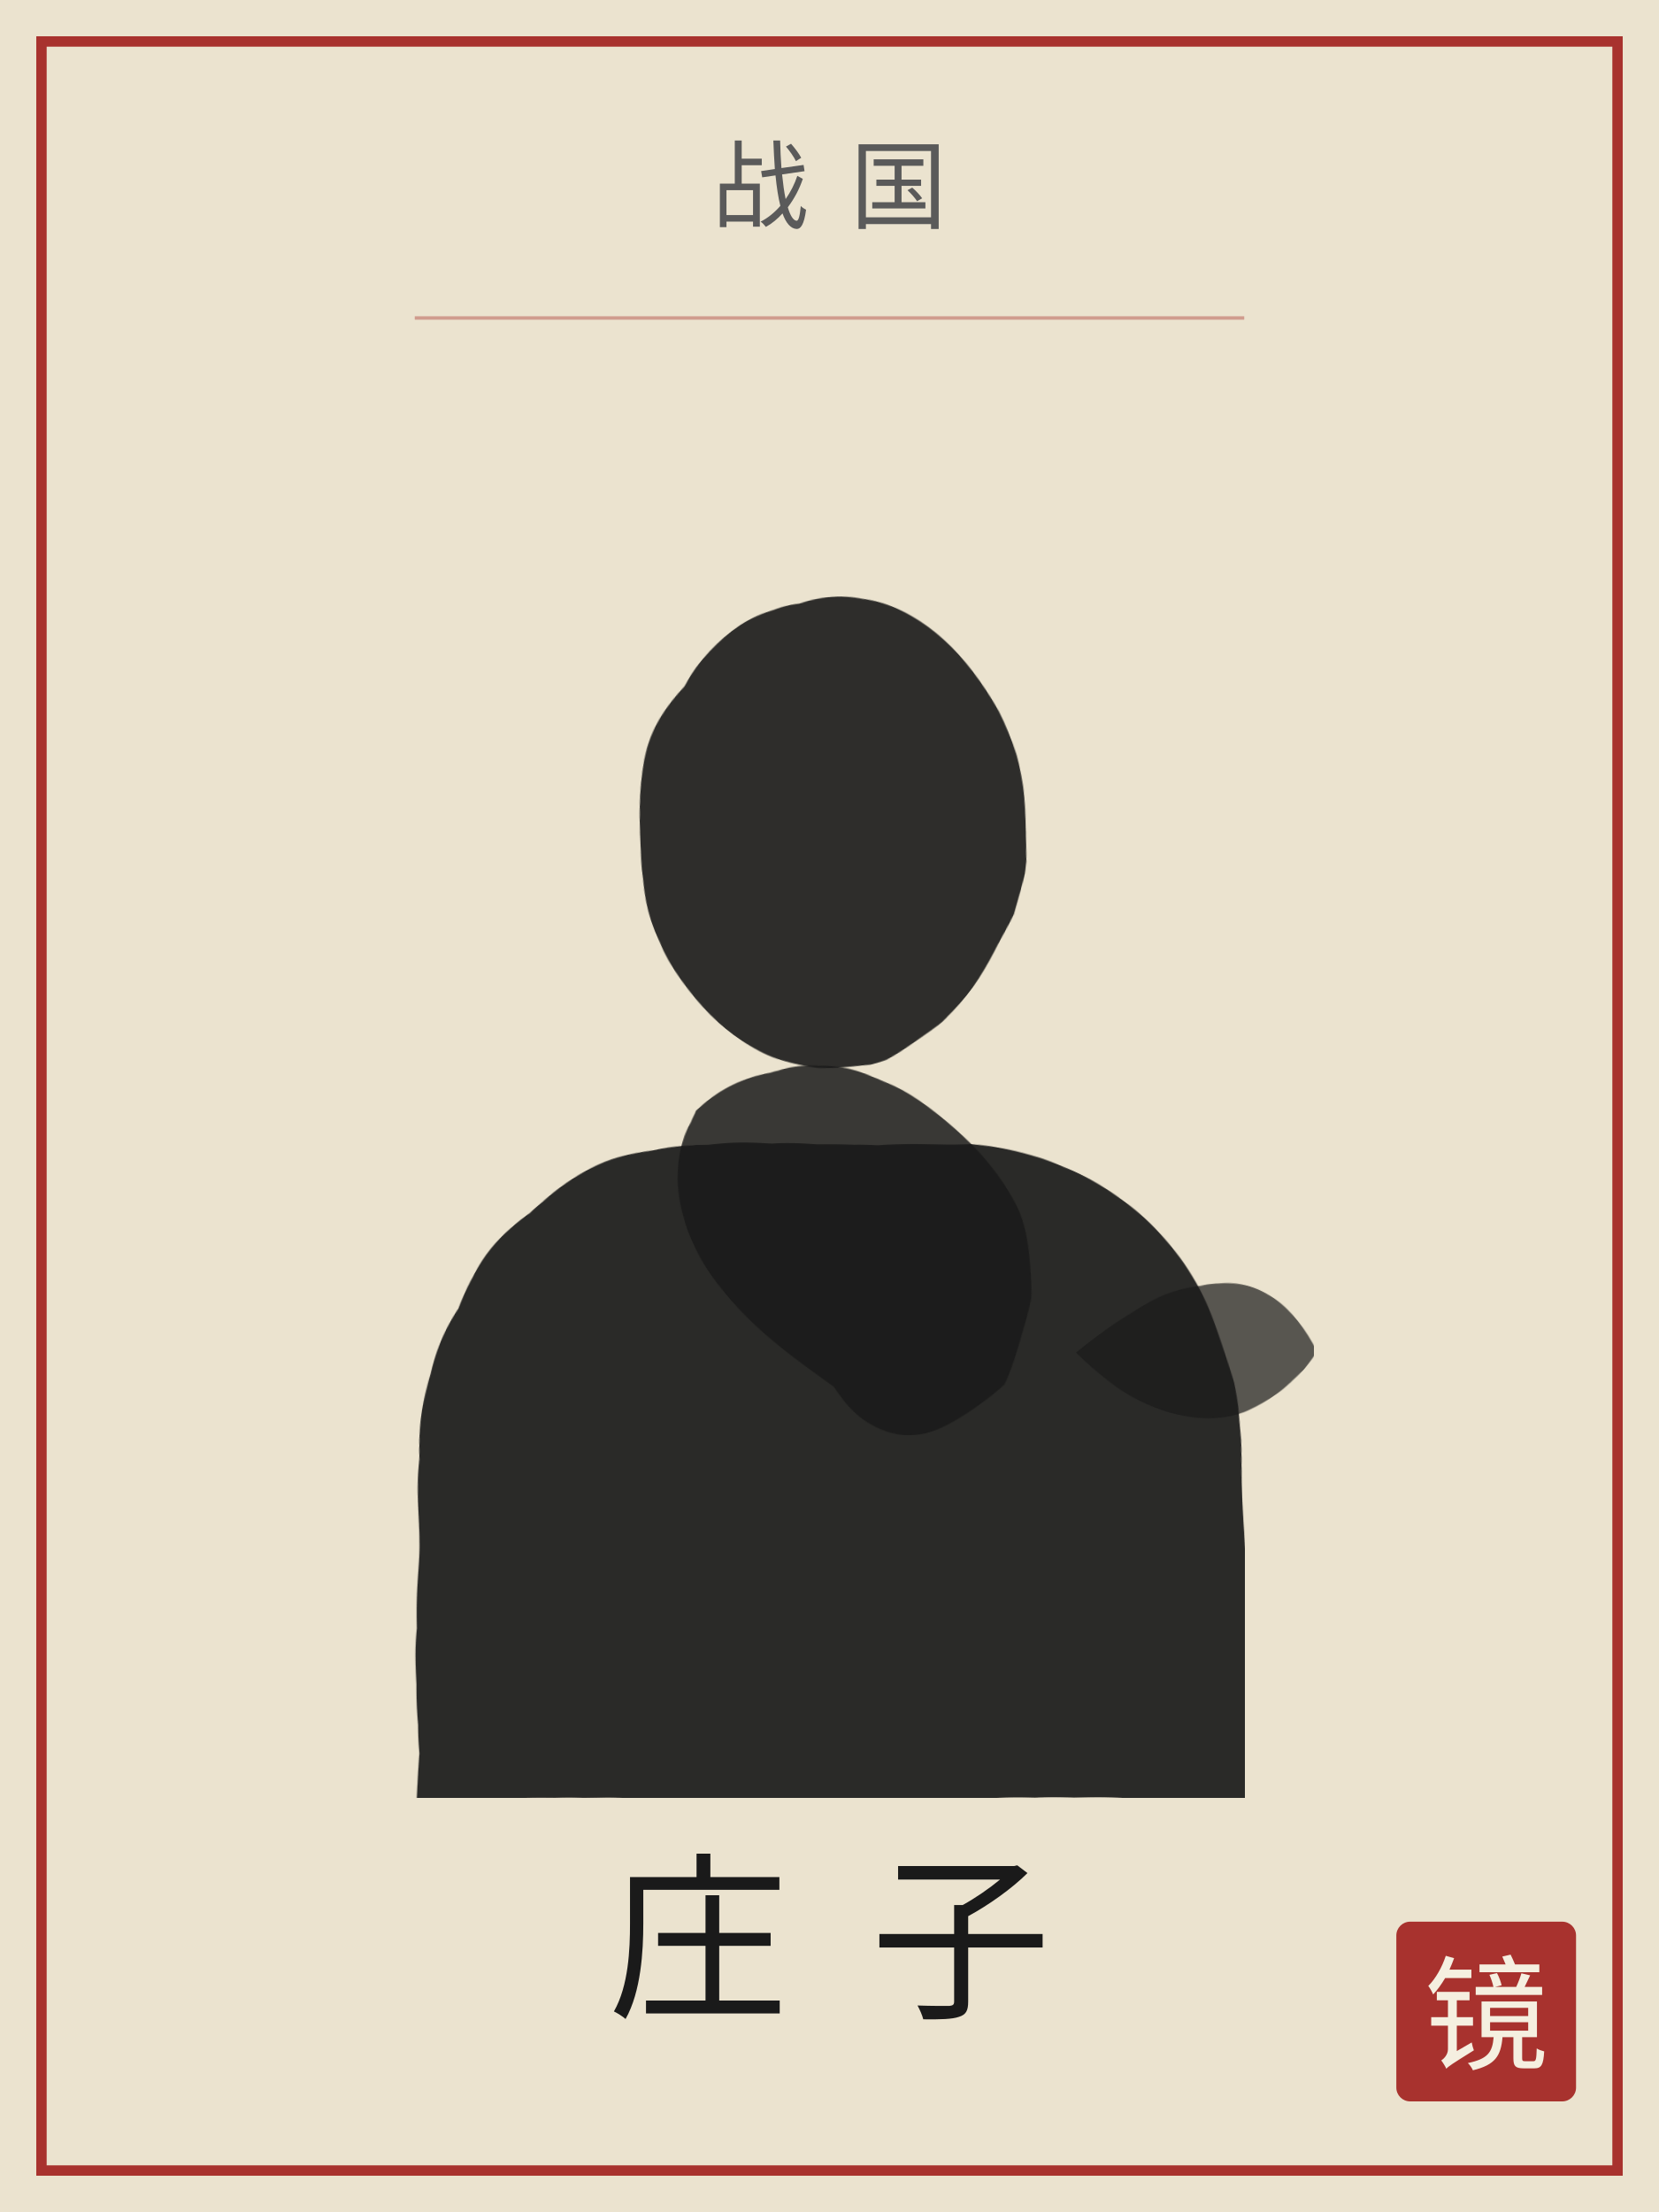
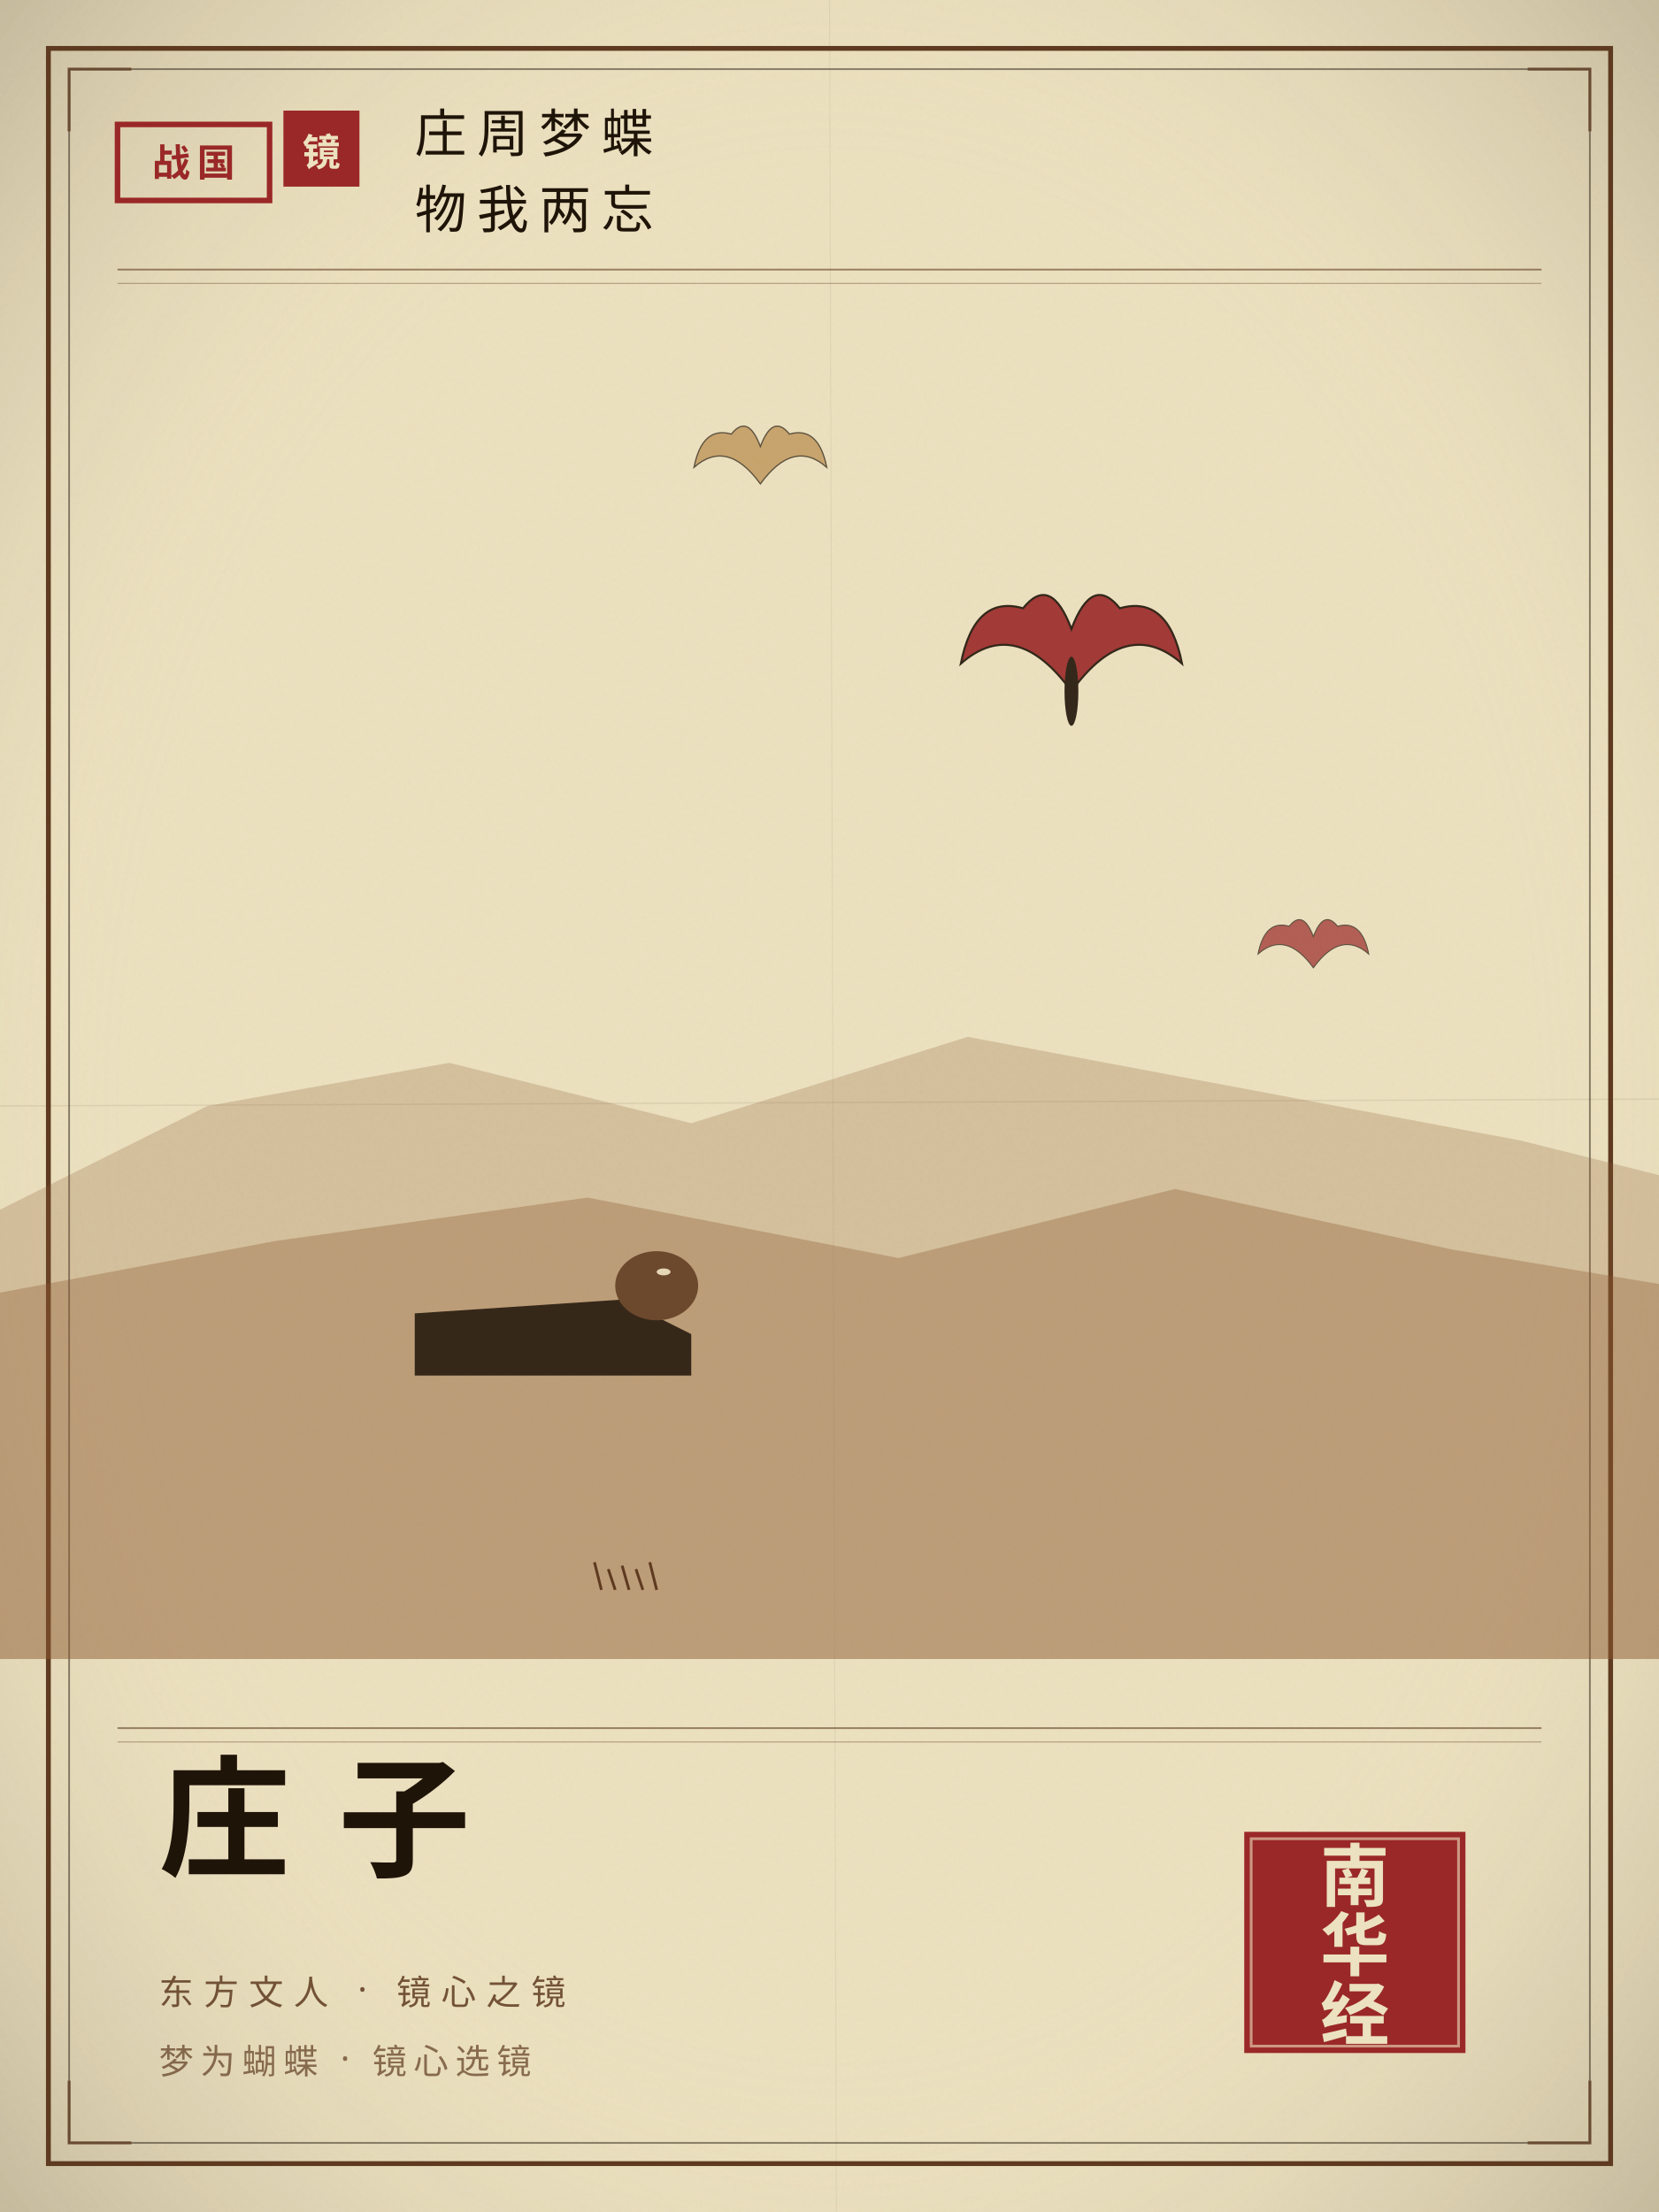
- <svg xmlns="http://www.w3.org/2000/svg" viewBox="0 0 240 320" width="240" height="320" role="img" aria-label="庄子（战国）">
+ <svg xmlns="http://www.w3.org/2000/svg" viewBox="0 0 480 640" width="480" height="640" preserveAspectRatio="xMidYMid meet">
  <defs>
-     <filter id="rough" x="0" y="0" width="100%" height="100%">
-       <feTurbulence baseFrequency="0.04" numOctaves="2" seed="2" />
-       <feDisplacementMap in="SourceGraphic" scale="1.5" />
+     <filter id="ink-81" x="-10%" y="-10%" width="120%" height="120%">
+       <feTurbulence type="fractalNoise" baseFrequency="0.022" numOctaves="2" seed="81" result="noise" />
+       <feDisplacementMap in="SourceGraphic" in2="noise" scale="2.4" />
+     </filter>
+     <filter id="ink-strong-81" x="-10%" y="-10%" width="120%" height="120%">
+       <feTurbulence type="fractalNoise" baseFrequency="0.045" numOctaves="3" seed="88" result="noise" />
+       <feDisplacementMap in="SourceGraphic" in2="noise" scale="3.6" />
+     </filter>
+     <filter id="wash-81" x="-20%" y="-20%" width="140%" height="140%">
+       <feTurbulence type="fractalNoise" baseFrequency="0.018" numOctaves="2" seed="84" result="t" />
+       <feDisplacementMap in="SourceGraphic" in2="t" scale="6" />
+       <feGaussianBlur stdDeviation="0.6" />
+     </filter>
+     <filter id="haze-81">
+       <feGaussianBlur stdDeviation="2.4" />
+     </filter>
+     <filter id="paper-81" x="0%" y="0%" width="100%" height="100%">
+       <feTurbulence type="fractalNoise" baseFrequency="0.85" numOctaves="2" seed="92" result="grain" />
+       <feColorMatrix in="grain" type="matrix" values="0 0 0 0 0.45                 0 0 0 0 0.35                 0 0 0 0 0.20                 0 0 0 0.10 0" />
    </filter>
  </defs>
-   <style>
-     .ink { color: #1a1a1a; }
-     .cinnabar { color: #a8322e; }
-     .rice { color: #f5efe0; }
-     .faint { color: #5a5a5a; }
-     .face-bg { fill: #ebe3cf; }
-     .frame { fill: none; stroke: #a8322e; stroke-width: 1.5; }
-     text {
-       font-family: '霞鹜文楷','LXGW WenKai','STKaiti','KaiTi',serif;
-     }
-   </style>
-   <rect width="240" height="320" fill="#ebe3cf" />
-   <rect x="6" y="6" width="228" height="308" class="frame" />
-   <text x="120" y="32" text-anchor="middle" font-size="14" letter-spacing="6" class="ink" fill="#5a5a5a">战国</text>
-   <line x1="60" y1="46" x2="180" y2="46" stroke="#a8322e" stroke-width="0.5" opacity="0.4" />
-   <g class="ink" filter="url(#rough)">
-     <ellipse cx="120" cy="120" rx="28" ry="34" fill="#1a1a1a" opacity="0.9" />
-     <path d="M60 220 Q60 170 100 165 L140 165 Q180 170 180 220 L180 260 L60 260 Z" fill="#1a1a1a" opacity="0.92" />
+   <rect x="0" y="0" width="480" height="640" fill="#ece1c0" />
+   <rect x="0" y="0" width="480" height="640" fill="#ece1c0" filter="url(#paper-81)" opacity="0.55" />
+   <radialGradient id="vignette-81" cx="50%" cy="50%" r="70%">
+     <stop offset="60%" stop-color="#ece1c0" stop-opacity="0" />
+     <stop offset="100%" stop-color="#1f1408" stop-opacity="0.18" />
+   </radialGradient>
+   <rect x="0" y="0" width="480" height="640" fill="url(#vignette-81)" />
+   <path d="M 0 320 L 480 318" stroke="#1f1408" stroke-width="0.4" opacity="0.08" />
+   <path d="M 240 0 L 242 640" stroke="#1f1408" stroke-width="0.3" opacity="0.06" />
+   <rect x="14" y="14" width="452" height="612" fill="none" stroke="#5e3a20" stroke-width="1.4" />
+   <rect x="20" y="20" width="440" height="600" fill="none" stroke="#1f1408" stroke-width="0.5" opacity="0.5" />
+   <g stroke="#5e3a20" stroke-width="0.9" fill="none" opacity="0.7">
+     <path d="M 20 38 L 20 20 L 38 20" />
+     <path d="M 442 20 L 460 20 L 460 38" />
+     <path d="M 460 602 L 460 620 L 442 620" />
+     <path d="M 38 620 L 20 620 L 20 602" />
  </g>
-   <g class="ink" filter="url(#rough)">
-     <path d="M120 200 Q90 180 100 160 Q120 145 140 165 Q155 180 145 200 Q130 215 120 200" fill="currentColor" opacity="0.85" />
-     <path d="M155 195 Q180 175 190 195 Q175 215 155 195" fill="currentColor" opacity="0.7" />
+   <g>
+     <g transform="translate(34 36)">
+       <rect x="0" y="0" width="44" height="22" fill="none" stroke="#9a2828" stroke-width="1.6" />
+       <text x="22" y="15" text-anchor="middle" font-family="STKaiti, KaiTi, serif" font-size="11" fill="#9a2828" letter-spacing="2" font-weight="600">战国</text>
+     </g>
+     <g transform="translate(82 32)">
+       <rect x="0" y="0" width="22" height="22" fill="#9a2828" />
+       <text x="11" y="16" text-anchor="middle" font-family="serif" font-size="11" fill="#ece1c0" font-weight="700">镜</text>
+     </g>
+     <g transform="translate(120 44)">
+       <text font-family="STKaiti, KaiTi, serif" font-size="15" fill="#1f1408" letter-spacing="3" font-weight="500">
+         <tspan x="0" dy="0">庄周梦蝶</tspan>
+         <tspan x="0" dy="22">物我两忘</tspan>
+       </text>
+     </g>
+     <line x1="34" y1="78" x2="446" y2="78" stroke="#5e3a20" stroke-width="0.5" opacity="0.6" />
+     <line x1="34" y1="82" x2="446" y2="82" stroke="#5e3a20" stroke-width="0.3" opacity="0.4" />
  </g>
-   <text x="120" y="290" text-anchor="middle" font-size="26" letter-spacing="12" class="ink" fill="#1a1a1a">庄子</text>
-   <g transform="translate(202,278)">
-     <rect x="0" y="0" width="26" height="26" fill="#a8322e" rx="2" />
-     <text x="13" y="20" text-anchor="middle" font-size="18" fill="#f5efe0">镜</text>
+   <g>
+     <g filter="url(#haze-50)" opacity="0.7">
+       <path d="M 0 350 L 60 320 L 130 307.5 L 200 325 L 280 300 L 360 315 L 440 330 L 480 340 L 480 480 L 0 480 Z" fill="#8a5a30" opacity="0.35" />
+       <path d="M 0 374 L 80 359 L 170 346.5 L 260 364 L 340 344 L 420 361.5 L 480 371.5 L 480 480 L 0 480 Z" fill="#8a5a30" opacity="0.55" />
+     </g>
+     <g transform="translate(150 380)" fill="#1f1408" opacity="0.85">
+       <path d="M -30 0 L 30 -4 L 50 6 L 50 18 L -30 18 Z" />
+       <ellipse cx="40" cy="-8" rx="12" ry="10" fill="#5e3a20" />
+       <ellipse cx="42" cy="-12" rx="2" ry="1" fill="#ece1c0" />
+     </g>
+     <g transform="translate(310 200)" opacity="0.9">
+       <path d="M 0 0 q -16 -22 -32 -8 q 4 -20 18 -16 q 8 -10 14 6 q 6 -16 14 -6 q 14 -4 18 16 q -16 -14 -32 8 Z" fill="#9a2828" stroke="#1f1408" stroke-width="0.6" />
+       <ellipse cx="0" cy="0" rx="2" ry="10" fill="#1f1408" />
+     </g>
+     <g transform="translate(220 140) scale(0.6)" opacity="0.7">
+       <path d="M 0 0 q -16 -22 -32 -8 q 4 -20 18 -16 q 8 -10 14 6 q 6 -16 14 -6 q 14 -4 18 16 q -16 -14 -32 8 Z" fill="#b88a4a" stroke="#1f1408" stroke-width="0.6" />
+     </g>
+     <g transform="translate(380 280) scale(0.5)" opacity="0.7">
+       <path d="M 0 0 q -16 -22 -32 -8 q 4 -20 18 -16 q 8 -10 14 6 q 6 -16 14 -6 q 14 -4 18 16 q -16 -14 -32 8 Z" fill="#9a2828" stroke="#1f1408" stroke-width="0.6" />
+     </g>
+     <g stroke="#5e3a20" stroke-width="0.8" fill="none">
+       <line x1="174" y1="460" x2="172" y2="452" />
+       <line x1="178" y1="460" x2="176" y2="454" />
+       <line x1="182" y1="460" x2="180" y2="453" />
+       <line x1="186" y1="460" x2="184" y2="454" />
+       <line x1="190" y1="460" x2="188" y2="452" />
+     </g>
+   </g>
+   <g>
+     <line x1="34" y1="500" x2="446" y2="500" stroke="#5e3a20" stroke-width="0.5" opacity="0.6" />
+     <line x1="34" y1="504" x2="446" y2="504" stroke="#5e3a20" stroke-width="0.3" opacity="0.4" />
+     <g transform="translate(46 540)">
+       <text font-family="STKaiti, KaiTi, serif" font-size="38" fill="#1f1408" letter-spacing="14" font-weight="700">庄子</text>
+       <text x="0" y="40" font-family="STKaiti, KaiTi, serif" font-size="10" fill="#5e3a20" letter-spacing="3" opacity="0.85">东方文人 · 镜心之镜</text>
+     </g>
+     <g transform="translate(360 530)">
+       <rect x="0" y="0" width="64" height="64" fill="#9a2828" filter="url(#ink-27)" />
+       <rect x="2" y="2" width="60" height="60" fill="none" stroke="#ece1c0" stroke-width="0.8" opacity="0.6" />
+       <text x="32" y="20" text-anchor="middle" font-family="serif" font-size="20" fill="#ece1c0" font-weight="900">南</text>
+       <text x="32" y="40" text-anchor="middle" font-family="serif" font-size="20" fill="#ece1c0" font-weight="900">华</text>
+       <text x="32" y="60" text-anchor="middle" font-family="serif" font-size="20" fill="#ece1c0" font-weight="900">经</text>
+     </g>
+   </g>
+   <g transform="translate(46 600)">
+     <text font-family="STKaiti, KaiTi, serif" font-size="10" fill="#5e3a20" letter-spacing="2" opacity="0.7">梦为蝴蝶 · 镜心选镜</text>
  </g>
</svg>
